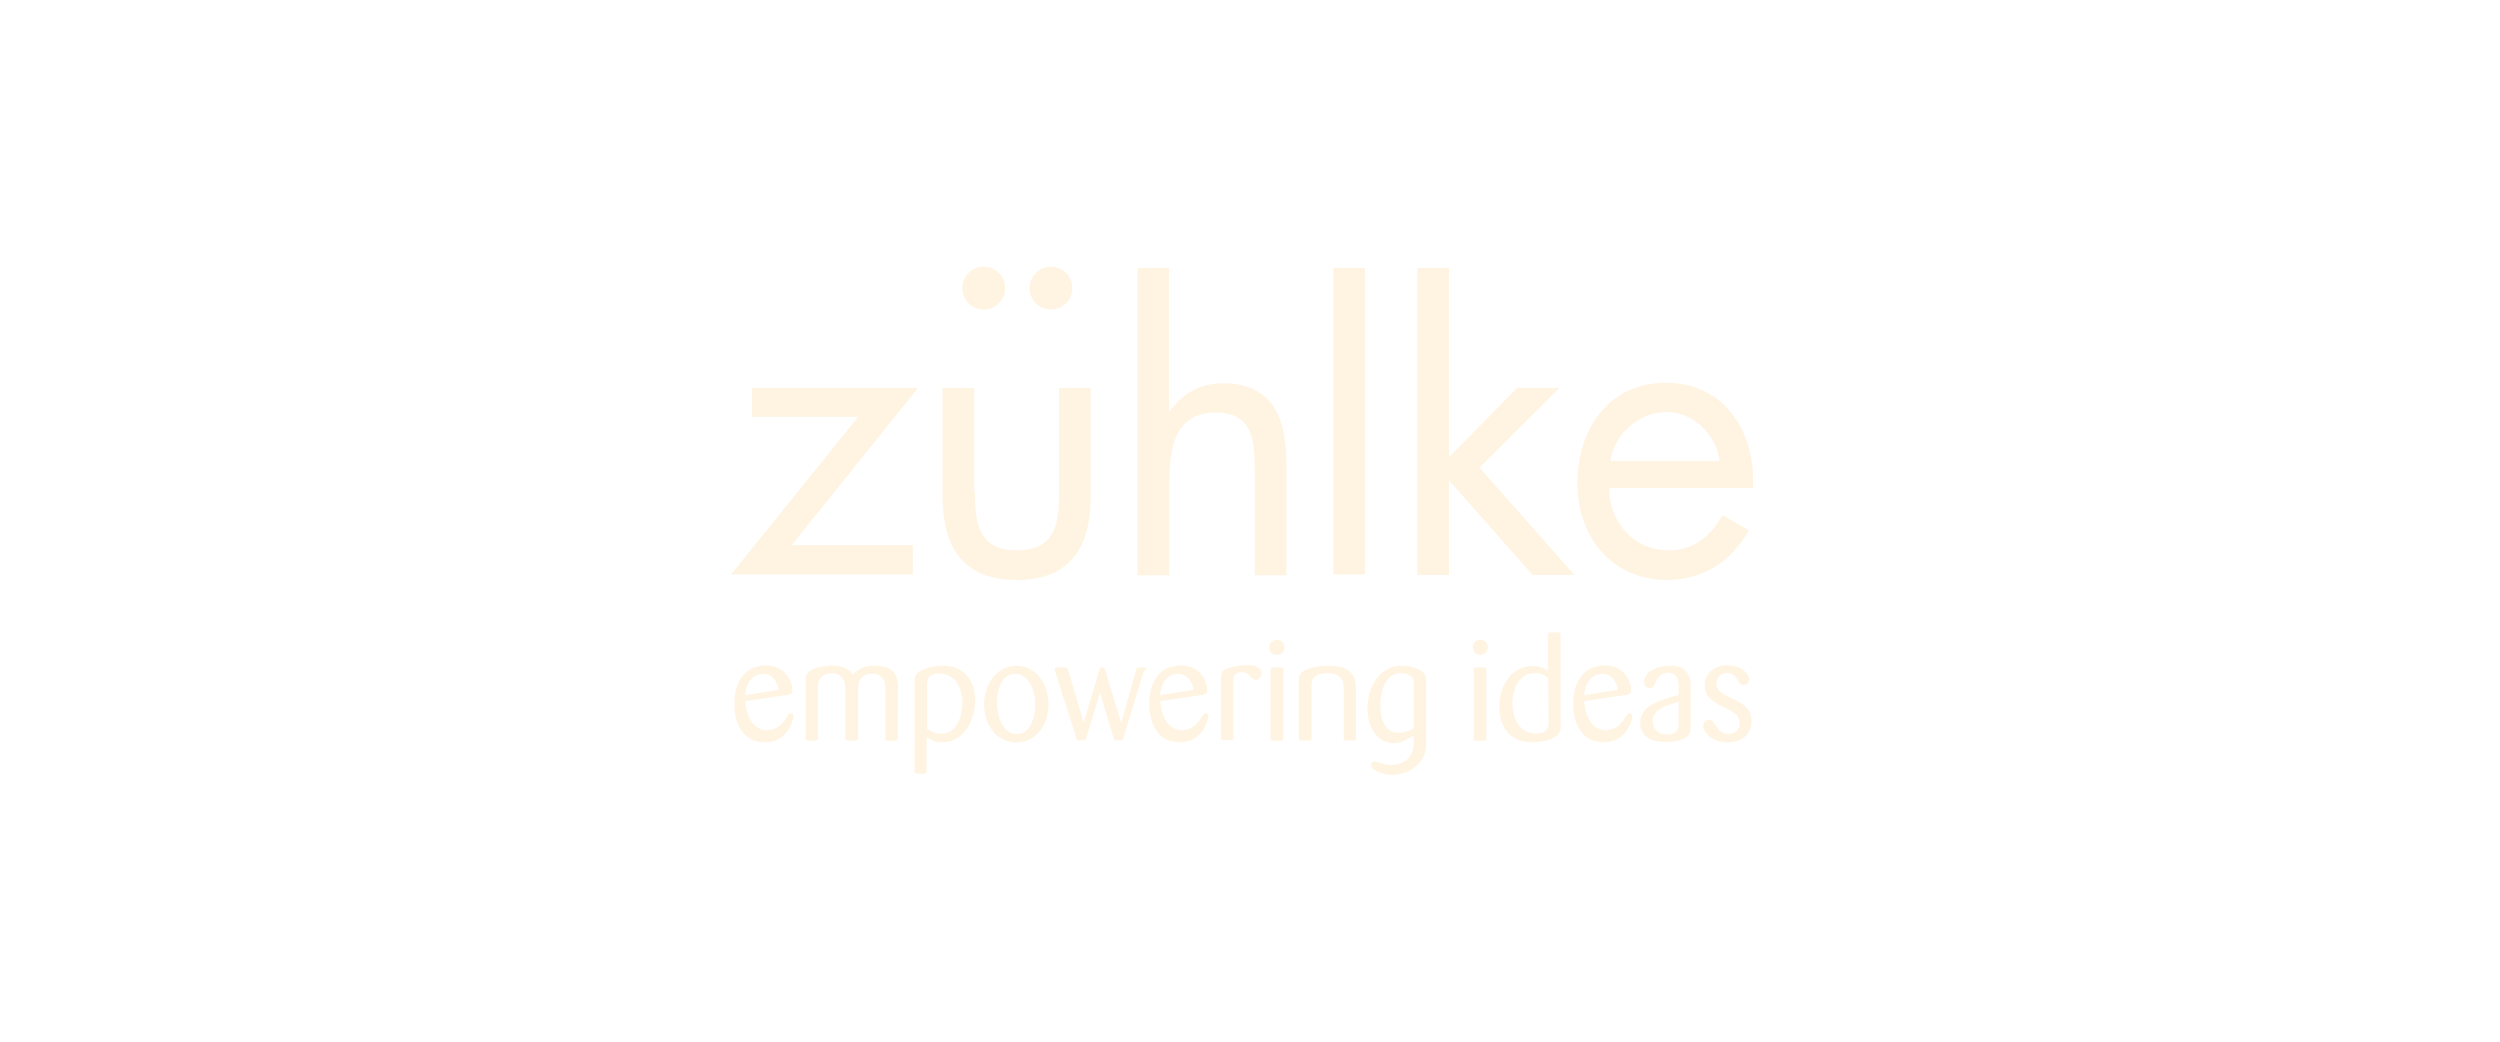
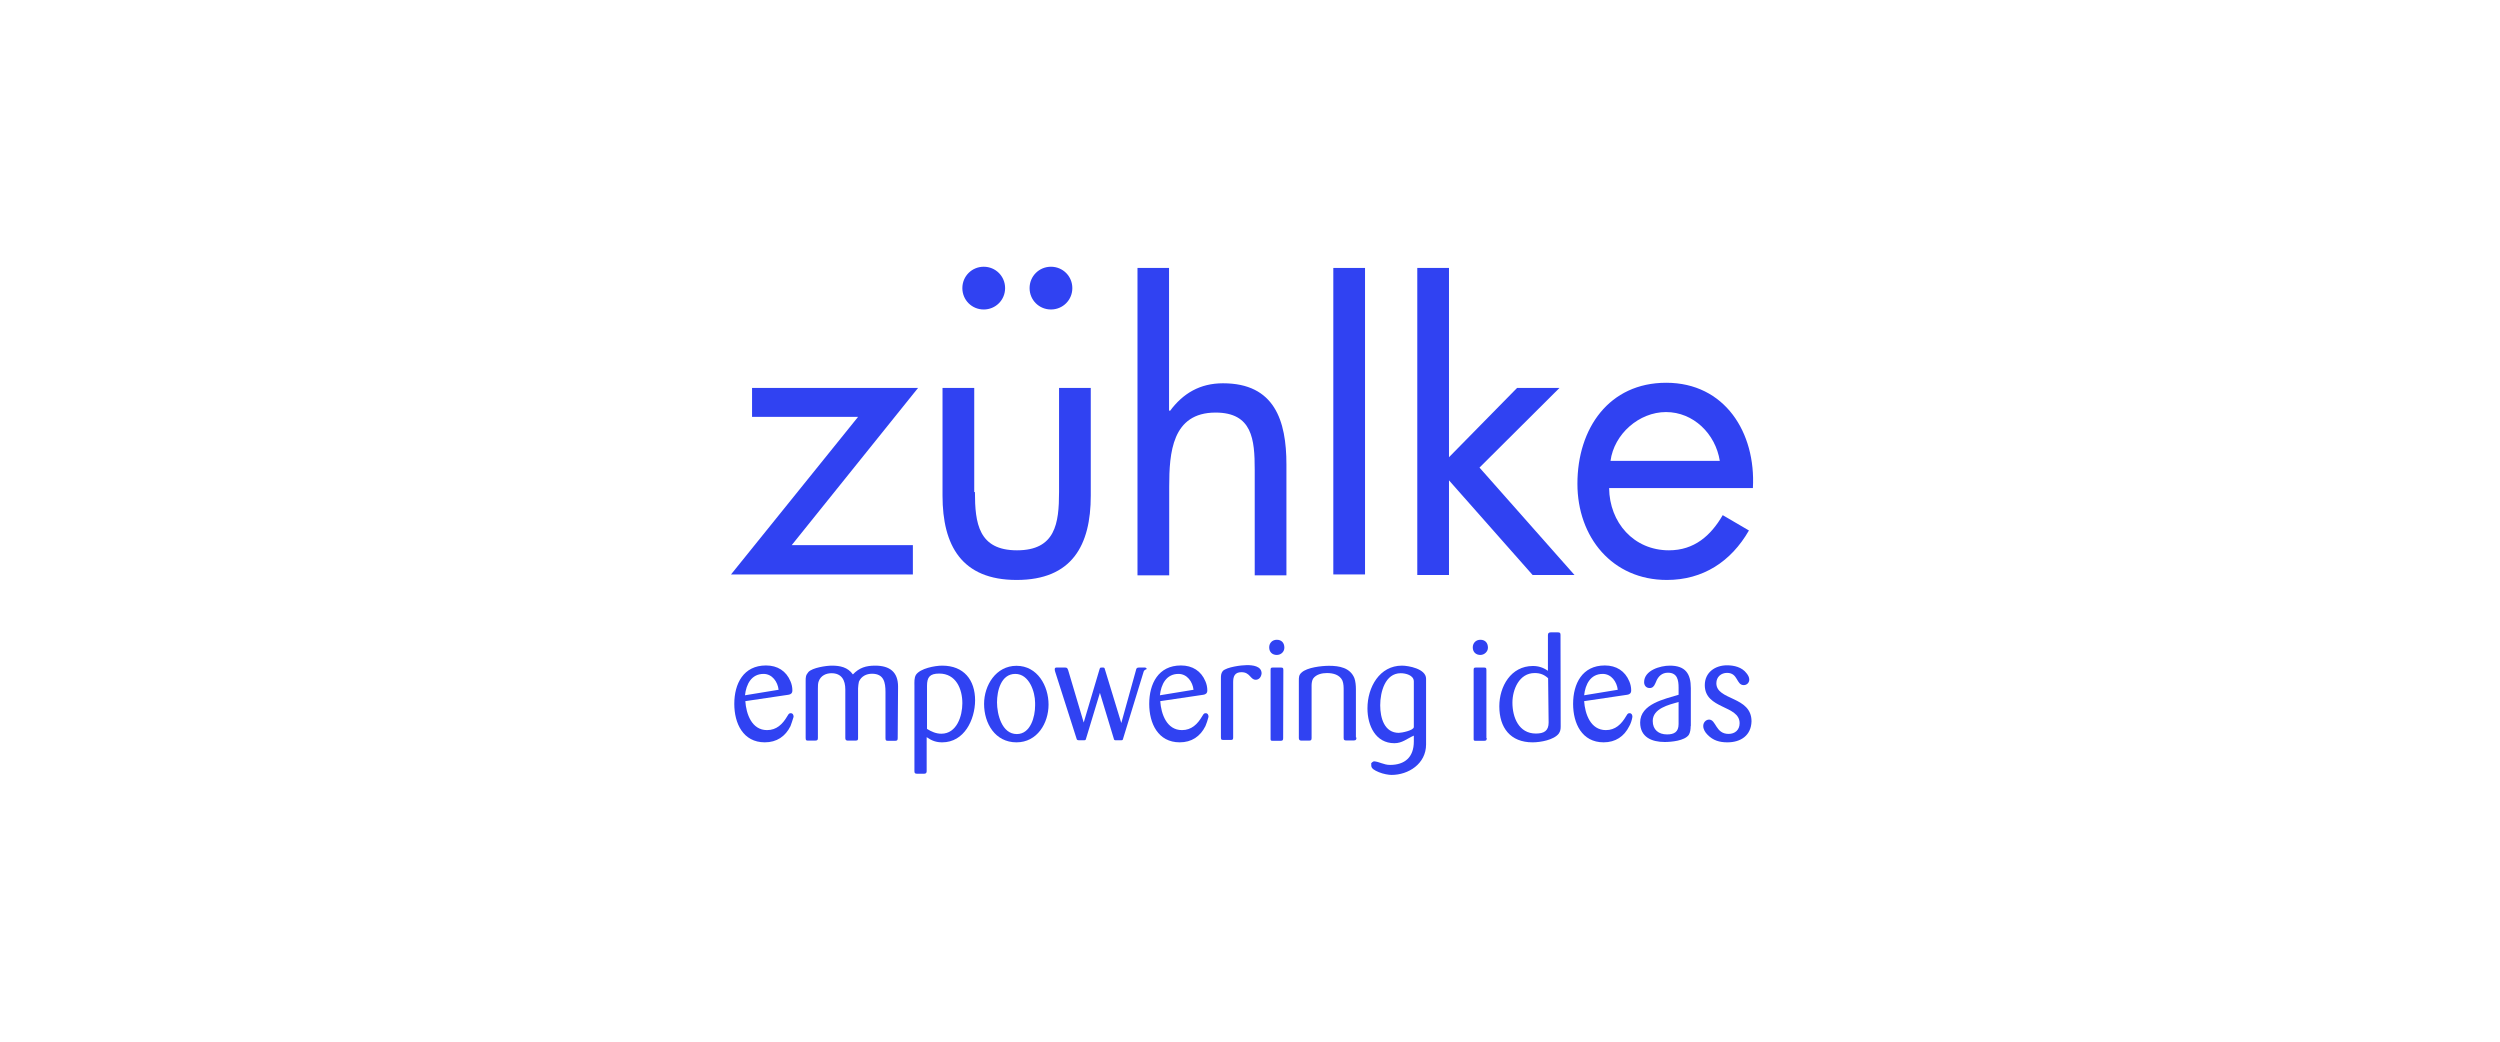
- <svg xmlns="http://www.w3.org/2000/svg" version="1.1" id="Layer_1" x="0px" y="0px" width="240px" height="100px" viewBox="0 0 240 100" enable-background="new 0 0 240 100" xml:space="preserve">
-   <rect x="-116.802" y="-798.349" display="none" fill="#221F1F" width="1489.072" height="1468.349" />
-   <rect display="none" fill="none" stroke="#FFF200" stroke-width="1.044" stroke-miterlimit="10" width="240" height="100" />
+ <svg xmlns="http://www.w3.org/2000/svg" width="100%" height="100%" viewBox="0 0 240 100" version="1.1" xml:space="preserve" style="fill-rule:evenodd;clip-rule:evenodd;stroke-linejoin:round;stroke-miterlimit:2;">
  <g>
-     <path fill="#FFF4E2" d="M168.691,68.948" />
    <g>
-       <path fill="#FFF4E2" d="M87.636,52.333v2.813H70.178l12.196-15.125H72.197v-2.78h15.937l-12.13,15.092H87.636z" />
+       <path d="M87.636,52.333L87.636,55.146L70.178,55.146L82.374,40.021L72.197,40.021L72.197,37.241L88.134,37.241L76.004,52.333L87.636,52.333Z" style="fill:rgb(48,66,242);fill-rule:nonzero;" />
      <g>
-         <path fill="#FFF4E2" d="M93.594,47.236c0,2.996,0.348,5.594,4.038,5.594c3.69,0,4.037-2.582,4.037-5.594v-9.995h3.045v10.343     c0,4.75-1.788,8.092-7.116,8.092c-5.279,0-7.116-3.31-7.116-8.092V37.241h3.045v9.995H93.594z" />
-         <path fill="#FFF4E2" d="M96.49,27.659c0,1.142-0.91,2.052-2.052,2.052c-1.142,0-2.052-0.91-2.052-2.052     c0-1.142,0.911-2.052,2.052-2.052C95.58,25.607,96.49,26.518,96.49,27.659z" />
-         <path fill="#FFF4E2" d="M102.944,27.659c0,1.142-0.91,2.052-2.052,2.052c-1.142,0-2.052-0.91-2.052-2.052     c0-1.142,0.91-2.052,2.052-2.052C102.034,25.607,102.944,26.518,102.944,27.659z" />
+         <path d="M93.594,47.236C93.594,50.232 93.942,52.83 97.632,52.83C101.322,52.83 101.669,50.248 101.669,47.236L101.669,37.241L104.714,37.241L104.714,47.584C104.714,52.334 102.926,55.676 97.598,55.676C92.319,55.676 90.482,52.366 90.482,47.584L90.482,37.241L93.527,37.241L93.527,47.236L93.594,47.236Z" style="fill:rgb(48,66,242);fill-rule:nonzero;" />
+         <path d="M96.49,27.659C96.49,28.801 95.58,29.711 94.438,29.711C93.296,29.711 92.386,28.801 92.386,27.659C92.386,26.517 93.297,25.607 94.438,25.607C95.58,25.607 96.49,26.518 96.49,27.659Z" style="fill:rgb(48,66,242);fill-rule:nonzero;" />
+         <path d="M102.944,27.659C102.944,28.801 102.034,29.711 100.892,29.711C99.75,29.711 98.84,28.801 98.84,27.659C98.84,26.517 99.75,25.607 100.892,25.607C102.034,25.607 102.944,26.518 102.944,27.659Z" style="fill:rgb(48,66,242);fill-rule:nonzero;" />
      </g>
-       <path fill="#FFF4E2" d="M112.228,25.723v13.653l0.083,0.083c1.258-1.704,2.896-2.664,5.097-2.664c4.948,0,6.089,3.575,6.089,7.794    v10.641h-3.044V45.085c0-2.896-0.232-5.478-3.757-5.478c-4.187,0-4.452,3.873-4.452,7.116v8.506h-3.045V25.723H112.228z" />
-       <path fill="#FFF4E2" d="M131.043,55.146h-3.045V25.723h3.045V55.146z" />
-       <path fill="#FFF4E2" d="M139.102,43.894l6.537-6.652h4.071l-7.678,7.646l9.118,10.31h-4.021l-8.026-9.085v9.085h-3.044V25.723    h3.044V43.894L139.102,43.894z" />
-       <path fill="#FFF4E2" d="M165.381,49.454c-1.142,1.97-2.73,3.376-5.163,3.376c-3.376,0-5.709-2.665-5.742-5.974h13.802    c0.298-5.329-2.698-10.111-8.324-10.111c-5.478,0-8.522,4.369-8.522,9.697c0,5.13,3.343,9.234,8.589,9.234    c3.458,0,6.156-1.754,7.877-4.75L165.381,49.454z M159.937,39.558c2.631,0,4.75,2.085,5.163,4.683h-10.491    C154.956,41.66,157.355,39.558,159.937,39.558z" />
+       <path d="M112.228,25.723L112.228,39.376L112.311,39.459C113.569,37.755 115.207,36.795 117.408,36.795C122.356,36.795 123.497,40.37 123.497,44.589L123.497,55.23L120.453,55.23L120.453,45.085C120.453,42.189 120.221,39.607 116.696,39.607C112.509,39.607 112.244,43.48 112.244,46.723L112.244,55.229L109.199,55.229L109.199,25.723L112.228,25.723Z" style="fill:rgb(48,66,242);fill-rule:nonzero;" />
+       <rect x="127.998" y="25.723" width="3.045" height="29.423" style="fill:rgb(48,66,242);fill-rule:nonzero;" />
+       <path d="M139.102,43.894L145.639,37.242L149.71,37.242L142.032,44.888L151.15,55.198L147.129,55.198L139.103,46.113L139.103,55.198L136.059,55.198L136.059,25.723L139.103,25.723L139.103,43.894L139.102,43.894Z" style="fill:rgb(48,66,242);fill-rule:nonzero;" />
+       <path d="M165.381,49.454C164.239,51.424 162.651,52.83 160.218,52.83C156.842,52.83 154.509,50.165 154.476,46.856L168.278,46.856C168.576,41.527 165.58,36.745 159.954,36.745C154.476,36.745 151.432,41.114 151.432,46.442C151.432,51.572 154.775,55.676 160.021,55.676C163.479,55.676 166.177,53.922 167.898,50.926L165.381,49.454ZM159.937,39.558C162.568,39.558 164.687,41.643 165.1,44.241L154.609,44.241C154.956,41.66 157.355,39.558 159.937,39.558Z" style="fill:rgb(48,66,242);fill-rule:nonzero;" />
    </g>
    <g>
-       <path fill="#FFF4E2" d="M75.887,69.709c-0.496,0.993-1.324,1.555-2.466,1.555c-2.085,0-2.929-1.82-2.929-3.69    c0-1.937,0.877-3.69,3.044-3.69c1.109,0,1.937,0.53,2.35,1.522c0.116,0.265,0.182,0.562,0.182,0.877    c0,0.265-0.149,0.381-0.38,0.414l-4.137,0.613c0.083,1.225,0.612,2.78,2.084,2.78c0.911,0,1.49-0.562,1.937-1.324    c0.116-0.149,0.116-0.298,0.348-0.298c0.182,0,0.265,0.149,0.265,0.348C76.103,69.097,75.954,69.527,75.887,69.709z     M74.745,66.218c-0.083-0.761-0.612-1.523-1.439-1.523c-1.175,0-1.671,0.993-1.787,2.052L74.745,66.218z" />
-       <path fill="#FFF4E2" d="M86.18,70.851c0,0.182-0.033,0.265-0.231,0.265h-0.712c-0.182,0-0.231-0.033-0.231-0.265v-4.418    c0-0.91-0.148-1.754-1.291-1.754c-0.53,0-1.026,0.231-1.258,0.761c-0.033,0.149-0.083,0.463-0.083,0.645v4.75    c0,0.149,0,0.265-0.232,0.265h-0.761c-0.149,0-0.231-0.083-0.231-0.232v-4.683c0-0.877-0.348-1.556-1.324-1.556    c-0.529,0-1.026,0.231-1.225,0.761c-0.083,0.182-0.083,0.496-0.083,0.728v4.716c0,0.182-0.033,0.265-0.265,0.265h-0.678    c-0.182,0-0.232-0.033-0.232-0.265V65.39c0-0.381,0-0.562,0.265-0.877c0.381-0.414,1.705-0.612,2.251-0.612    c0.794,0,1.522,0.149,2.019,0.844c0.613-0.646,1.258-0.844,2.135-0.844c1.407,0,2.201,0.612,2.201,2.019L86.18,70.851    L86.18,70.851z" />
-       <path fill="#FFF4E2" d="M90.45,71.265c-0.563,0-0.993-0.148-1.49-0.497v3.277c0,0.149-0.083,0.232-0.231,0.232H88.05    c-0.182,0-0.265-0.033-0.265-0.232v-8.208c0-0.347-0.033-0.761,0.149-1.059c0.414-0.612,1.82-0.877,2.516-0.877    c2.084,0,3.16,1.374,3.16,3.343C93.594,69.097,92.568,71.265,90.45,71.265z M90.168,64.662c-0.91,0-1.175,0.348-1.175,1.175v4.137    c0.414,0.265,0.877,0.463,1.374,0.463c1.489,0,2.019-1.705,2.019-2.929C92.386,66.135,91.774,64.662,90.168,64.662z" />
-       <path fill="#FFF4E2" d="M97.583,71.265c-2.052,0-3.111-1.82-3.111-3.69c0-1.788,1.142-3.658,3.111-3.658    c2.019,0,3.078,1.937,3.078,3.724S99.568,71.265,97.583,71.265z M99.37,67.475c0-1.059-0.562-2.78-1.903-2.78    c-1.373,0-1.754,1.639-1.754,2.731c0,1.142,0.463,3.044,1.903,3.044c1.324,0,1.754-1.671,1.754-2.73V67.475z" />
-       <path fill="#FFF4E2" d="M109.795,64.463l-1.969,6.421c-0.033,0.116-0.033,0.182-0.182,0.182h-0.463c-0.182,0-0.232,0-0.265-0.182    l-1.324-4.369l-1.324,4.369c-0.033,0.182-0.083,0.182-0.265,0.182h-0.397c-0.182,0-0.231-0.033-0.265-0.182l-2.052-6.421    c-0.033-0.116-0.033-0.149-0.033-0.231c0-0.116,0.082-0.149,0.182-0.149h0.762c0.231,0,0.265,0.033,0.347,0.265l1.489,5.014    l1.49-5.014c0.083-0.265,0.033-0.265,0.38-0.265c0.149,0,0.149,0.116,0.182,0.231l1.556,5.097l1.406-5.063    c0.033-0.182,0.083-0.265,0.298-0.265h0.497c0.083,0,0.232,0,0.232,0.149C109.877,64.314,109.828,64.381,109.795,64.463z" />
-       <path fill="#FFF4E2" d="M115.72,69.709c-0.497,0.993-1.325,1.555-2.466,1.555c-2.085,0-2.929-1.82-2.929-3.69    c0-1.937,0.877-3.69,3.045-3.69c1.108,0,1.936,0.53,2.35,1.522c0.116,0.265,0.182,0.562,0.182,0.877    c0,0.265-0.149,0.381-0.381,0.414l-4.137,0.613c0.083,1.225,0.612,2.78,2.085,2.78c0.91,0,1.49-0.562,1.936-1.324    c0.116-0.149,0.116-0.298,0.348-0.298c0.182,0,0.265,0.149,0.265,0.348C115.952,69.097,115.802,69.527,115.72,69.709z     M114.578,66.218c-0.083-0.761-0.612-1.523-1.44-1.523c-1.175,0-1.671,0.993-1.787,2.052L114.578,66.218z" />
-       <path fill="#FFF4E2" d="M120.551,65.258c-0.529,0-0.529-0.728-1.374-0.728c-0.645,0-0.794,0.414-0.794,0.943v5.328    c0,0.149-0.033,0.232-0.182,0.232h-0.728c-0.182,0-0.265,0-0.265-0.232v-5.659c0-0.265,0-0.497,0.182-0.728    c0.38-0.381,1.787-0.563,2.317-0.563c0.529,0,1.406,0.083,1.406,0.794C121.081,64.993,120.866,65.258,120.551,65.258z" />
-       <path fill="#FFF4E2" d="M122.57,62.875c-0.414,0-0.728-0.265-0.728-0.728c0-0.414,0.297-0.729,0.728-0.729    c0.463,0,0.729,0.298,0.729,0.761C123.299,62.561,122.984,62.875,122.57,62.875z M123.183,70.851c0,0.182-0.033,0.265-0.231,0.265    h-0.794c-0.149,0-0.182-0.033-0.182-0.182v-6.62c0-0.182,0.033-0.231,0.232-0.231h0.728c0.231,0,0.265,0.033,0.265,0.265    L123.183,70.851L123.183,70.851z" />
-       <path fill="#FFF4E2" d="M130.216,70.818c0,0.149-0.033,0.265-0.232,0.265h-0.728c-0.182,0-0.265-0.033-0.265-0.232v-4.567    c0-0.298,0-0.646-0.116-0.943c-0.265-0.562-0.877-0.728-1.489-0.728c-0.463,0-1.026,0.116-1.324,0.53    c-0.116,0.182-0.149,0.463-0.149,0.678v5.014c0,0.182-0.033,0.265-0.231,0.265h-0.762c-0.182,0-0.231-0.116-0.231-0.265v-5.478    c0-0.348,0-0.562,0.265-0.794c0.529-0.496,1.936-0.646,2.631-0.646c0.993,0,2.019,0.182,2.433,1.175    c0.116,0.298,0.149,0.761,0.149,1.059v4.633L130.216,70.818L130.216,70.818z" />
-       <path fill="#FFF4E2" d="M131.623,73.284c0.033-0.033,0.083-0.083,0.116-0.116s0.083-0.033,0.149-0.083    c0.53,0.033,0.943,0.347,1.556,0.347c1.407,0,2.284-0.728,2.284-2.25v-0.563c-0.678,0.298-1.108,0.729-1.87,0.729    c-1.788,0-2.582-1.671-2.582-3.343c0-2.052,1.175-4.104,3.31-4.104c0.612,0,2.317,0.298,2.317,1.258v6.305    c0,1.87-1.705,2.929-3.31,2.929c-0.265,0-0.794-0.083-1.225-0.265c-0.43-0.182-0.728-0.347-0.728-0.645V73.3L131.623,73.284    L131.623,73.284z M134.287,70.354c0.265,0,1.44-0.231,1.44-0.562v-4.369c0-0.612-0.794-0.794-1.258-0.794    c-1.489,0-1.969,1.788-1.969,3.078C132.5,68.948,132.913,70.354,134.287,70.354z" />
-       <path fill="#FFF4E2" d="M142.114,62.875c-0.414,0-0.728-0.265-0.728-0.728c0-0.414,0.298-0.729,0.728-0.729    c0.463,0,0.728,0.298,0.728,0.761C142.842,62.561,142.495,62.875,142.114,62.875z M142.727,70.851    c0,0.182-0.033,0.265-0.231,0.265h-0.844c-0.149,0-0.182-0.033-0.182-0.182v-6.62c0-0.182,0.033-0.231,0.232-0.231h0.728    c0.232,0,0.265,0.033,0.265,0.265v6.503H142.727L142.727,70.851z" />
-       <path fill="#FFF4E2" d="M149.826,69.743c0,0.265-0.033,0.463-0.182,0.678c-0.464,0.612-1.754,0.844-2.516,0.844    c-2.135,0-3.194-1.406-3.194-3.458c0-1.903,1.109-3.872,3.227-3.872c0.53,0,0.993,0.149,1.44,0.463v-3.426    c0-0.182,0.083-0.265,0.265-0.265h0.678c0.182,0,0.265,0.033,0.265,0.232L149.826,69.743L149.826,69.743z M148.618,65.109    c-0.38-0.347-0.761-0.497-1.291-0.497c-1.489,0-2.134,1.589-2.134,2.846c0,1.407,0.612,2.962,2.25,2.962    c0.794,0,1.225-0.265,1.225-1.06L148.618,65.109L148.618,65.109z" />
-       <path fill="#FFF4E2" d="M156.412,69.709c-0.496,0.993-1.324,1.555-2.465,1.555c-2.085,0-2.929-1.82-2.929-3.69    c0-1.937,0.877-3.69,3.044-3.69c1.109,0,1.937,0.53,2.35,1.522c0.116,0.265,0.182,0.562,0.182,0.877    c0,0.265-0.149,0.381-0.38,0.414l-4.137,0.613c0.083,1.225,0.612,2.78,2.085,2.78c0.91,0,1.489-0.562,1.936-1.324    c0.116-0.149,0.116-0.298,0.348-0.298c0.182,0,0.265,0.149,0.265,0.348C156.677,69.097,156.528,69.527,156.412,69.709z     M155.304,66.218c-0.083-0.761-0.612-1.523-1.44-1.523c-1.175,0-1.671,0.993-1.787,2.052L155.304,66.218z" />
-       <path fill="#FFF4E2" d="M162.303,69.709c0,0.265-0.033,0.612-0.182,0.844c-0.413,0.563-1.671,0.679-2.316,0.679    c-1.225,0-2.35-0.463-2.35-1.871c0-1.787,2.35-2.25,3.69-2.664v-0.678c0-0.728-0.116-1.44-1.026-1.44    c-0.562,0-0.943,0.348-1.142,0.877c-0.033,0.033-0.033,0.116-0.083,0.182c-0.116,0.265-0.265,0.414-0.529,0.414    c-0.348,0-0.53-0.265-0.53-0.562c0-1.142,1.556-1.589,2.466-1.589c1.489,0,2.019,0.761,2.019,2.167v3.641H162.303z     M161.128,67.393c-0.91,0.265-2.466,0.612-2.466,1.82c0,0.844,0.563,1.291,1.374,1.291c0.678,0,1.108-0.231,1.108-0.993v-2.118    H161.128z" />
-       <path fill="#FFF4E2" d="M165.828,71.265c-0.761,0-1.374-0.182-1.903-0.728c-0.232-0.231-0.414-0.529-0.414-0.844    c0-0.348,0.265-0.612,0.563-0.612c0.678,0,0.612,1.374,1.87,1.374c0.612,0,1.059-0.381,1.059-1.026    c0-1.754-3.343-1.324-3.343-3.657c0-1.224,0.993-1.903,2.135-1.903c0.679,0,1.439,0.182,1.87,0.761    c0.148,0.182,0.265,0.38,0.265,0.612c0,0.298-0.232,0.529-0.529,0.529c-0.729,0-0.53-1.175-1.605-1.175    c-0.562,0-1.026,0.381-1.026,0.993c0,1.671,3.376,1.225,3.376,3.657C168.112,70.586,167.136,71.265,165.828,71.265z" />
+       <path d="M75.887,69.709C75.391,70.702 74.563,71.264 73.421,71.264C71.336,71.264 70.492,69.444 70.492,67.574C70.492,65.637 71.369,63.884 73.536,63.884C74.645,63.884 75.473,64.414 75.886,65.406C76.002,65.671 76.068,65.968 76.068,66.283C76.068,66.548 75.919,66.664 75.688,66.697L71.551,67.31C71.634,68.535 72.163,70.09 73.635,70.09C74.546,70.09 75.125,69.528 75.572,68.766C75.688,68.617 75.688,68.468 75.92,68.468C76.102,68.468 76.185,68.617 76.185,68.816C76.103,69.097 75.954,69.527 75.887,69.709ZM74.745,66.218C74.662,65.457 74.133,64.695 73.306,64.695C72.131,64.695 71.635,65.688 71.519,66.747L74.745,66.218Z" style="fill:rgb(48,66,242);fill-rule:nonzero;" />
+       <path d="M86.18,70.851C86.18,71.033 86.147,71.116 85.949,71.116L85.237,71.116C85.055,71.116 85.006,71.083 85.006,70.851L85.006,66.433C85.006,65.523 84.858,64.679 83.715,64.679C83.185,64.679 82.689,64.91 82.457,65.44C82.424,65.589 82.374,65.903 82.374,66.085L82.374,70.835C82.374,70.984 82.374,71.1 82.142,71.1L81.381,71.1C81.232,71.1 81.15,71.017 81.15,70.868L81.15,66.185C81.15,65.308 80.802,64.629 79.826,64.629C79.297,64.629 78.8,64.86 78.601,65.39C78.518,65.572 78.518,65.886 78.518,66.118L78.518,70.834C78.518,71.016 78.485,71.099 78.253,71.099L77.575,71.099C77.393,71.099 77.343,71.066 77.343,70.834L77.343,65.39C77.343,65.009 77.343,64.828 77.608,64.513C77.989,64.099 79.313,63.901 79.859,63.901C80.653,63.901 81.381,64.05 81.878,64.745C82.491,64.099 83.136,63.901 84.013,63.901C85.42,63.901 86.214,64.513 86.214,65.92L86.18,70.851Z" style="fill:rgb(48,66,242);fill-rule:nonzero;" />
+       <path d="M90.45,71.265C89.887,71.265 89.457,71.117 88.96,70.768L88.96,74.045C88.96,74.194 88.877,74.277 88.729,74.277L88.05,74.277C87.868,74.277 87.785,74.244 87.785,74.045L87.785,65.837C87.785,65.49 87.752,65.076 87.934,64.778C88.348,64.166 89.754,63.901 90.45,63.901C92.534,63.901 93.61,65.275 93.61,67.244C93.594,69.097 92.568,71.265 90.45,71.265ZM90.168,64.662C89.258,64.662 88.993,65.01 88.993,65.837L88.993,69.974C89.407,70.239 89.87,70.437 90.367,70.437C91.856,70.437 92.386,68.732 92.386,67.508C92.386,66.135 91.774,64.662 90.168,64.662Z" style="fill:rgb(48,66,242);fill-rule:nonzero;" />
+       <path d="M97.583,71.265C95.531,71.265 94.472,69.445 94.472,67.575C94.472,65.787 95.614,63.917 97.583,63.917C99.602,63.917 100.661,65.854 100.661,67.641C100.661,69.428 99.568,71.265 97.583,71.265ZM99.37,67.475C99.37,66.416 98.808,64.695 97.467,64.695C96.094,64.695 95.713,66.334 95.713,67.426C95.713,68.568 96.176,70.47 97.616,70.47C98.94,70.47 99.37,68.799 99.37,67.74L99.37,67.475Z" style="fill:rgb(48,66,242);fill-rule:nonzero;" />
+       <path d="M109.795,64.463L107.826,70.884C107.793,71 107.793,71.066 107.644,71.066L107.181,71.066C106.999,71.066 106.949,71.066 106.916,70.884L105.592,66.515L104.268,70.884C104.235,71.066 104.185,71.066 104.003,71.066L103.606,71.066C103.424,71.066 103.375,71.033 103.341,70.884L101.289,64.463C101.256,64.347 101.256,64.314 101.256,64.232C101.256,64.116 101.338,64.083 101.438,64.083L102.2,64.083C102.431,64.083 102.465,64.116 102.547,64.348L104.036,69.362L105.526,64.348C105.609,64.083 105.559,64.083 105.906,64.083C106.055,64.083 106.055,64.199 106.088,64.314L107.644,69.411L109.05,64.348C109.083,64.166 109.133,64.083 109.348,64.083L109.845,64.083C109.928,64.083 110.077,64.083 110.077,64.232C109.877,64.314 109.828,64.381 109.795,64.463Z" style="fill:rgb(48,66,242);fill-rule:nonzero;" />
+       <path d="M115.72,69.709C115.223,70.702 114.395,71.264 113.254,71.264C111.169,71.264 110.325,69.444 110.325,67.574C110.325,65.637 111.202,63.884 113.37,63.884C114.478,63.884 115.306,64.414 115.72,65.406C115.836,65.671 115.902,65.968 115.902,66.283C115.902,66.548 115.753,66.664 115.521,66.697L111.384,67.31C111.467,68.535 111.996,70.09 113.469,70.09C114.379,70.09 114.959,69.528 115.405,68.766C115.521,68.617 115.521,68.468 115.753,68.468C115.935,68.468 116.018,68.617 116.018,68.816C115.952,69.097 115.802,69.527 115.72,69.709ZM114.578,66.218C114.495,65.457 113.966,64.695 113.138,64.695C111.963,64.695 111.467,65.688 111.351,66.747L114.578,66.218Z" style="fill:rgb(48,66,242);fill-rule:nonzero;" />
+       <path d="M120.551,65.258C120.022,65.258 120.022,64.53 119.177,64.53C118.532,64.53 118.383,64.944 118.383,65.473L118.383,70.801C118.383,70.95 118.35,71.033 118.201,71.033L117.473,71.033C117.291,71.033 117.208,71.033 117.208,70.801L117.208,65.142C117.208,64.877 117.208,64.645 117.39,64.414C117.77,64.033 119.177,63.851 119.707,63.851C120.236,63.851 121.113,63.934 121.113,64.645C121.081,64.993 120.866,65.258 120.551,65.258Z" style="fill:rgb(48,66,242);fill-rule:nonzero;" />
+       <path d="M122.57,62.875C122.156,62.875 121.842,62.61 121.842,62.147C121.842,61.733 122.139,61.418 122.57,61.418C123.033,61.418 123.299,61.716 123.299,62.179C123.299,62.561 122.984,62.875 122.57,62.875ZM123.183,70.851C123.183,71.033 123.15,71.116 122.952,71.116L122.158,71.116C122.009,71.116 121.976,71.083 121.976,70.934L121.976,64.314C121.976,64.132 122.009,64.083 122.208,64.083L122.936,64.083C123.167,64.083 123.201,64.116 123.201,64.348L123.183,70.851Z" style="fill:rgb(48,66,242);fill-rule:nonzero;" />
+       <path d="M130.216,70.818C130.216,70.967 130.183,71.083 129.984,71.083L129.256,71.083C129.074,71.083 128.991,71.05 128.991,70.851L128.991,66.284C128.991,65.986 128.991,65.638 128.875,65.341C128.61,64.779 127.998,64.613 127.386,64.613C126.923,64.613 126.36,64.729 126.062,65.143C125.946,65.325 125.913,65.606 125.913,65.821L125.913,70.835C125.913,71.017 125.88,71.1 125.682,71.1L124.92,71.1C124.738,71.1 124.689,70.984 124.689,70.835L124.689,65.357C124.689,65.009 124.689,64.795 124.954,64.563C125.483,64.067 126.89,63.917 127.585,63.917C128.578,63.917 129.604,64.099 130.018,65.092C130.134,65.39 130.167,65.853 130.167,66.151L130.167,70.784L130.216,70.818Z" style="fill:rgb(48,66,242);fill-rule:nonzero;" />
+       <path d="M131.623,73.284C131.656,73.251 131.706,73.201 131.739,73.168C131.772,73.135 131.822,73.135 131.888,73.085C132.418,73.118 132.831,73.432 133.444,73.432C134.851,73.432 135.728,72.704 135.728,71.182L135.728,70.619C135.05,70.917 134.62,71.348 133.858,71.348C132.07,71.348 131.276,69.677 131.276,68.005C131.276,65.953 132.451,63.901 134.586,63.901C135.198,63.901 136.903,64.199 136.903,65.159L136.903,71.464C136.903,73.334 135.198,74.393 133.593,74.393C133.328,74.393 132.799,74.31 132.368,74.128C131.938,73.946 131.64,73.781 131.64,73.483L131.64,73.3L131.623,73.284ZM134.287,70.354C134.552,70.354 135.727,70.123 135.727,69.792L135.727,65.423C135.727,64.811 134.933,64.629 134.469,64.629C132.98,64.629 132.5,66.417 132.5,67.707C132.5,68.948 132.913,70.354 134.287,70.354Z" style="fill:rgb(48,66,242);fill-rule:nonzero;" />
+       <path d="M142.114,62.875C141.7,62.875 141.386,62.61 141.386,62.147C141.386,61.733 141.684,61.418 142.114,61.418C142.577,61.418 142.842,61.716 142.842,62.179C142.842,62.561 142.495,62.875 142.114,62.875ZM142.727,70.851C142.727,71.033 142.694,71.116 142.496,71.116L141.652,71.116C141.503,71.116 141.47,71.083 141.47,70.934L141.47,64.314C141.47,64.132 141.503,64.083 141.702,64.083L142.43,64.083C142.662,64.083 142.695,64.116 142.695,64.348L142.695,70.851L142.727,70.851Z" style="fill:rgb(48,66,242);fill-rule:nonzero;" />
+       <path d="M149.826,69.743C149.826,70.008 149.793,70.206 149.644,70.421C149.18,71.033 147.89,71.265 147.128,71.265C144.993,71.265 143.934,69.859 143.934,67.807C143.934,65.904 145.043,63.935 147.161,63.935C147.691,63.935 148.154,64.084 148.601,64.398L148.601,60.972C148.601,60.79 148.684,60.707 148.866,60.707L149.544,60.707C149.726,60.707 149.809,60.74 149.809,60.939L149.826,69.743ZM148.618,65.109C148.238,64.762 147.857,64.612 147.327,64.612C145.838,64.612 145.193,66.201 145.193,67.458C145.193,68.865 145.805,70.42 147.443,70.42C148.237,70.42 148.668,70.155 148.668,69.36L148.618,65.109Z" style="fill:rgb(48,66,242);fill-rule:nonzero;" />
+       <path d="M156.412,69.709C155.916,70.702 155.088,71.264 153.947,71.264C151.862,71.264 151.018,69.444 151.018,67.574C151.018,65.637 151.895,63.884 154.062,63.884C155.171,63.884 155.999,64.414 156.412,65.406C156.528,65.671 156.594,65.968 156.594,66.283C156.594,66.548 156.445,66.664 156.214,66.697L152.077,67.31C152.16,68.535 152.689,70.09 154.162,70.09C155.072,70.09 155.651,69.528 156.098,68.766C156.214,68.617 156.214,68.468 156.446,68.468C156.628,68.468 156.711,68.617 156.711,68.816C156.677,69.097 156.528,69.527 156.412,69.709ZM155.304,66.218C155.221,65.457 154.692,64.695 153.864,64.695C152.689,64.695 152.193,65.688 152.077,66.747L155.304,66.218Z" style="fill:rgb(48,66,242);fill-rule:nonzero;" />
+       <path d="M162.303,69.709C162.303,69.974 162.27,70.321 162.121,70.553C161.708,71.116 160.45,71.232 159.805,71.232C158.58,71.232 157.455,70.769 157.455,69.361C157.455,67.574 159.805,67.111 161.145,66.697L161.145,66.019C161.145,65.291 161.029,64.579 160.119,64.579C159.557,64.579 159.176,64.927 158.977,65.456C158.944,65.489 158.944,65.572 158.894,65.638C158.778,65.903 158.629,66.052 158.365,66.052C158.017,66.052 157.835,65.787 157.835,65.49C157.835,64.348 159.391,63.901 160.301,63.901C161.79,63.901 162.32,64.662 162.32,66.068L162.32,69.709L162.303,69.709ZM161.128,67.393C160.218,67.658 158.662,68.005 158.662,69.213C158.662,70.057 159.225,70.504 160.036,70.504C160.714,70.504 161.144,70.273 161.144,69.511L161.144,67.393L161.128,67.393Z" style="fill:rgb(48,66,242);fill-rule:nonzero;" />
+       <path d="M165.828,71.265C165.067,71.265 164.454,71.083 163.925,70.537C163.693,70.306 163.511,70.008 163.511,69.693C163.511,69.345 163.776,69.081 164.074,69.081C164.752,69.081 164.686,70.455 165.944,70.455C166.556,70.455 167.003,70.074 167.003,69.429C167.003,67.675 163.66,68.105 163.66,65.772C163.66,64.548 164.653,63.869 165.795,63.869C166.474,63.869 167.234,64.051 167.665,64.63C167.813,64.812 167.93,65.01 167.93,65.242C167.93,65.54 167.698,65.771 167.401,65.771C166.672,65.771 166.871,64.596 165.796,64.596C165.234,64.596 164.77,64.977 164.77,65.589C164.77,67.26 168.146,66.814 168.146,69.246C168.112,70.586 167.136,71.265 165.828,71.265Z" style="fill:rgb(48,66,242);fill-rule:nonzero;" />
    </g>
  </g>
</svg>
